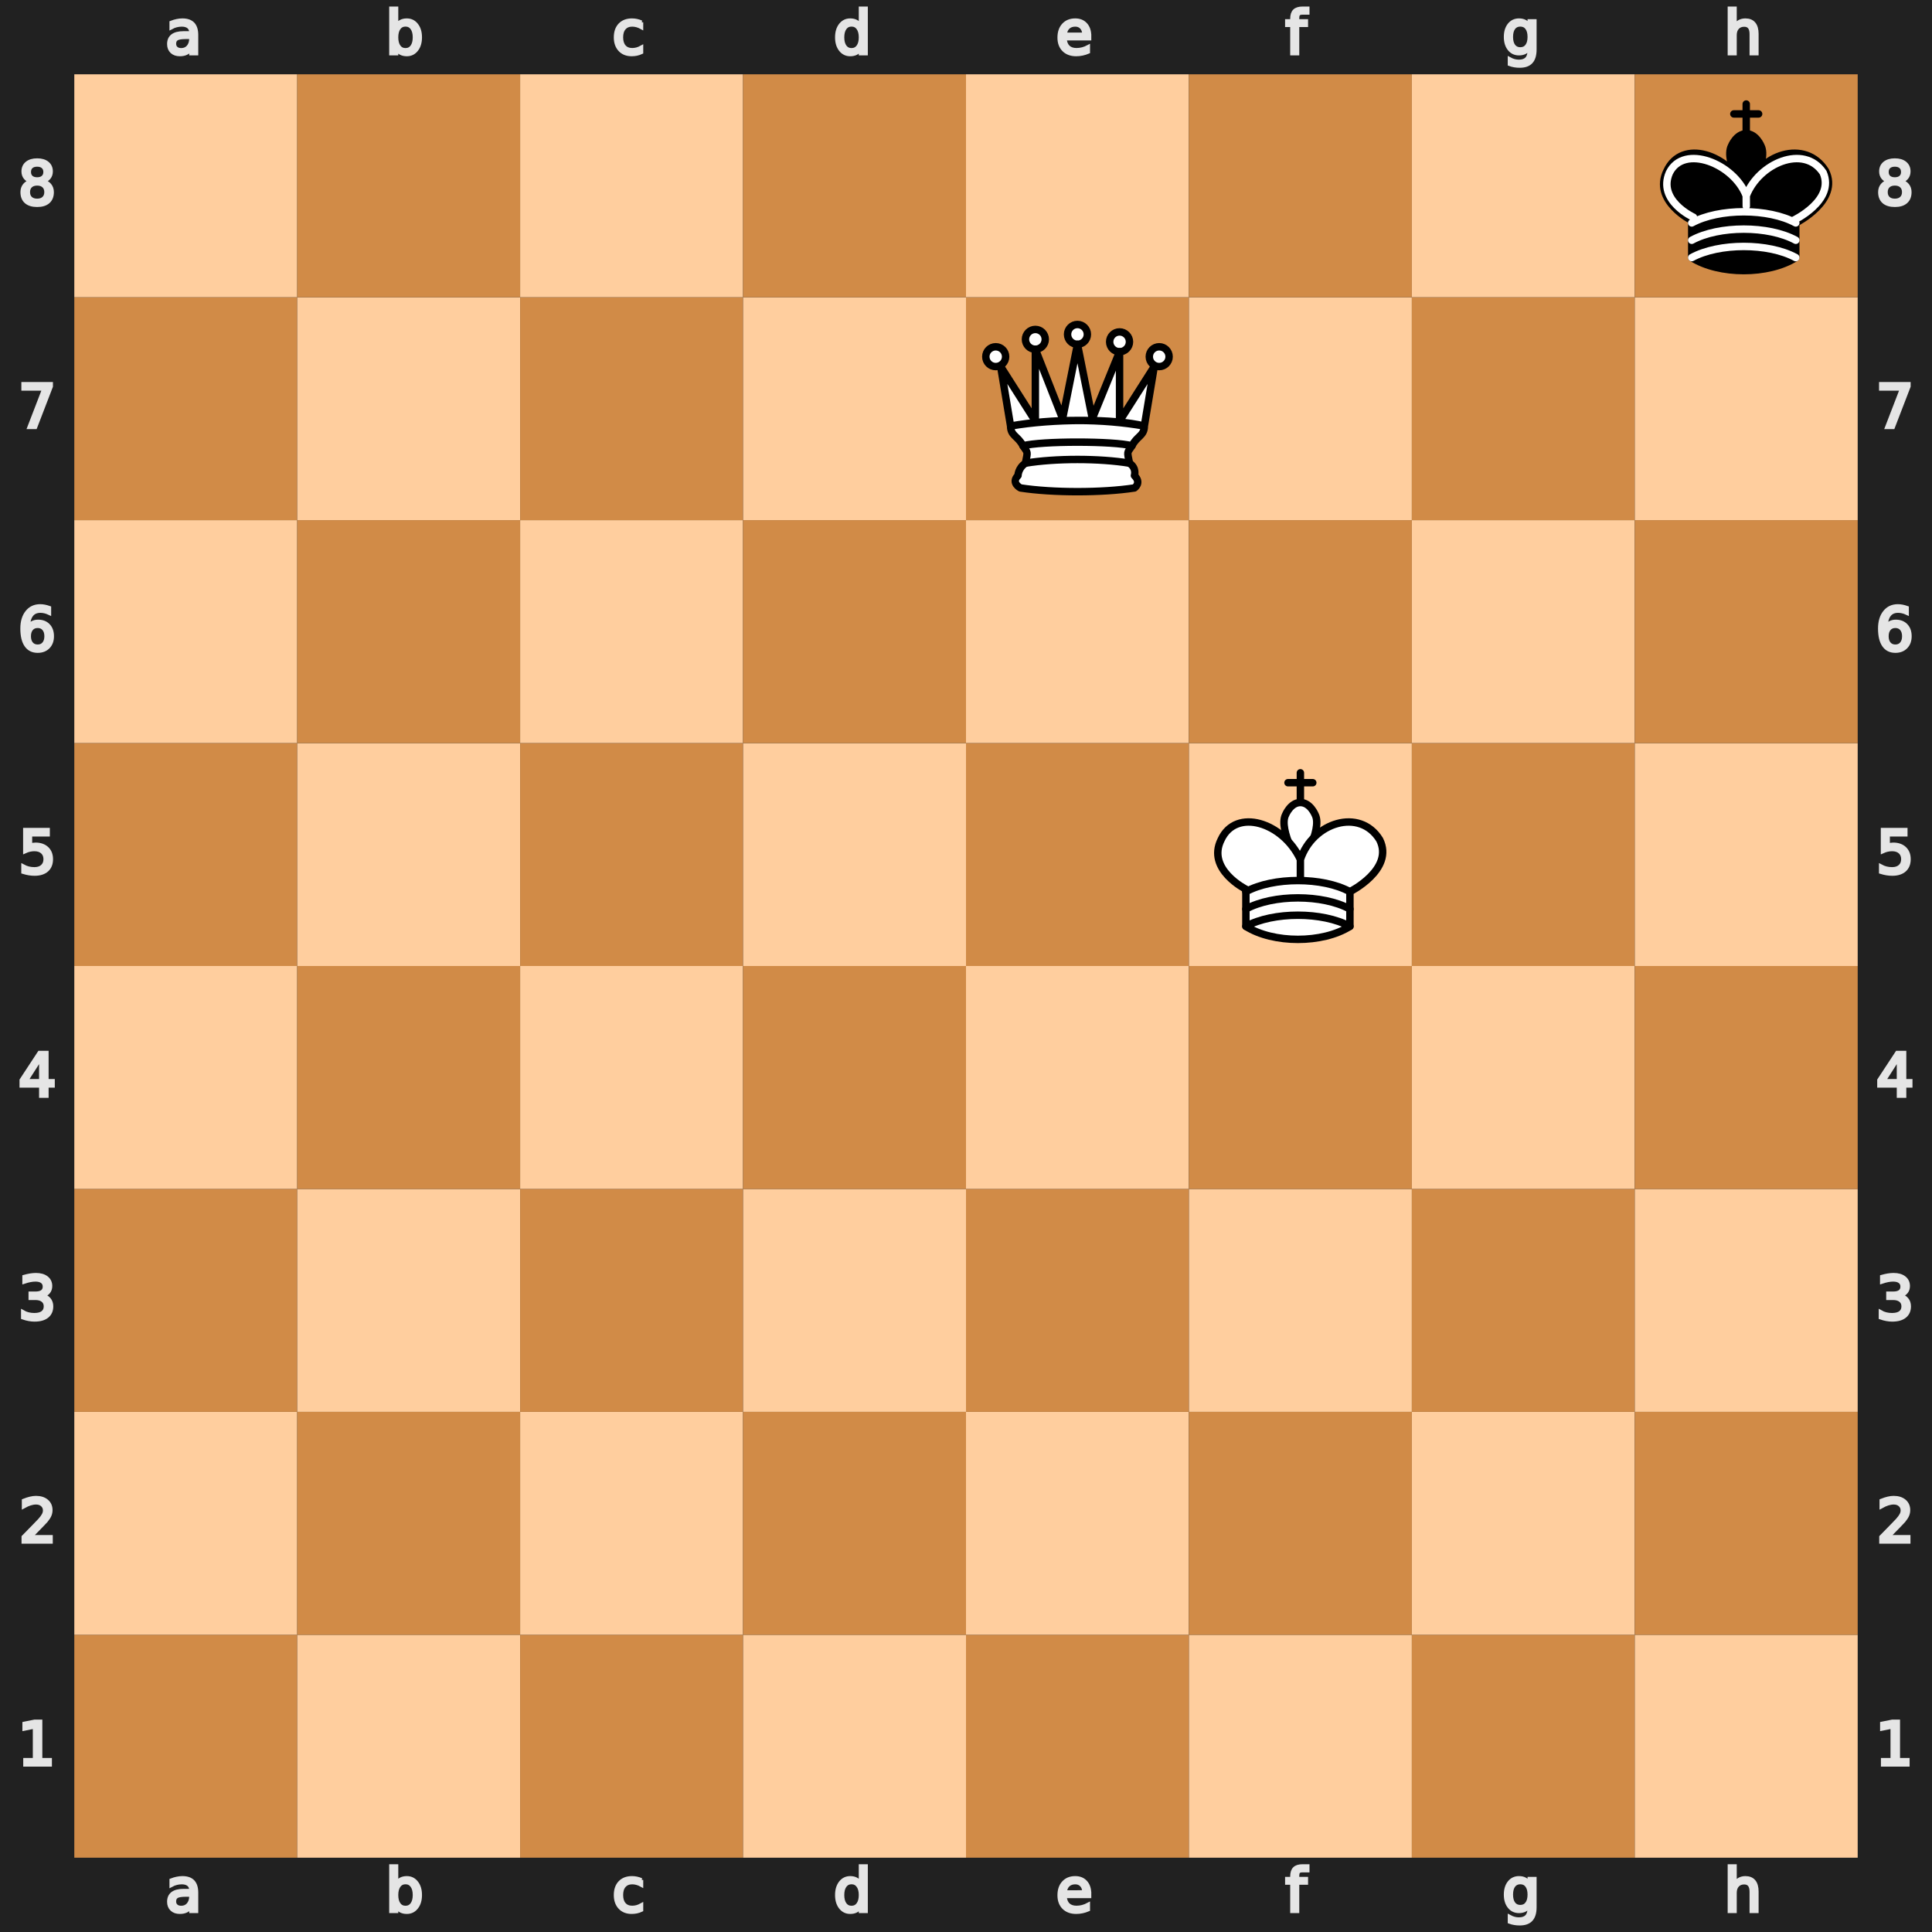
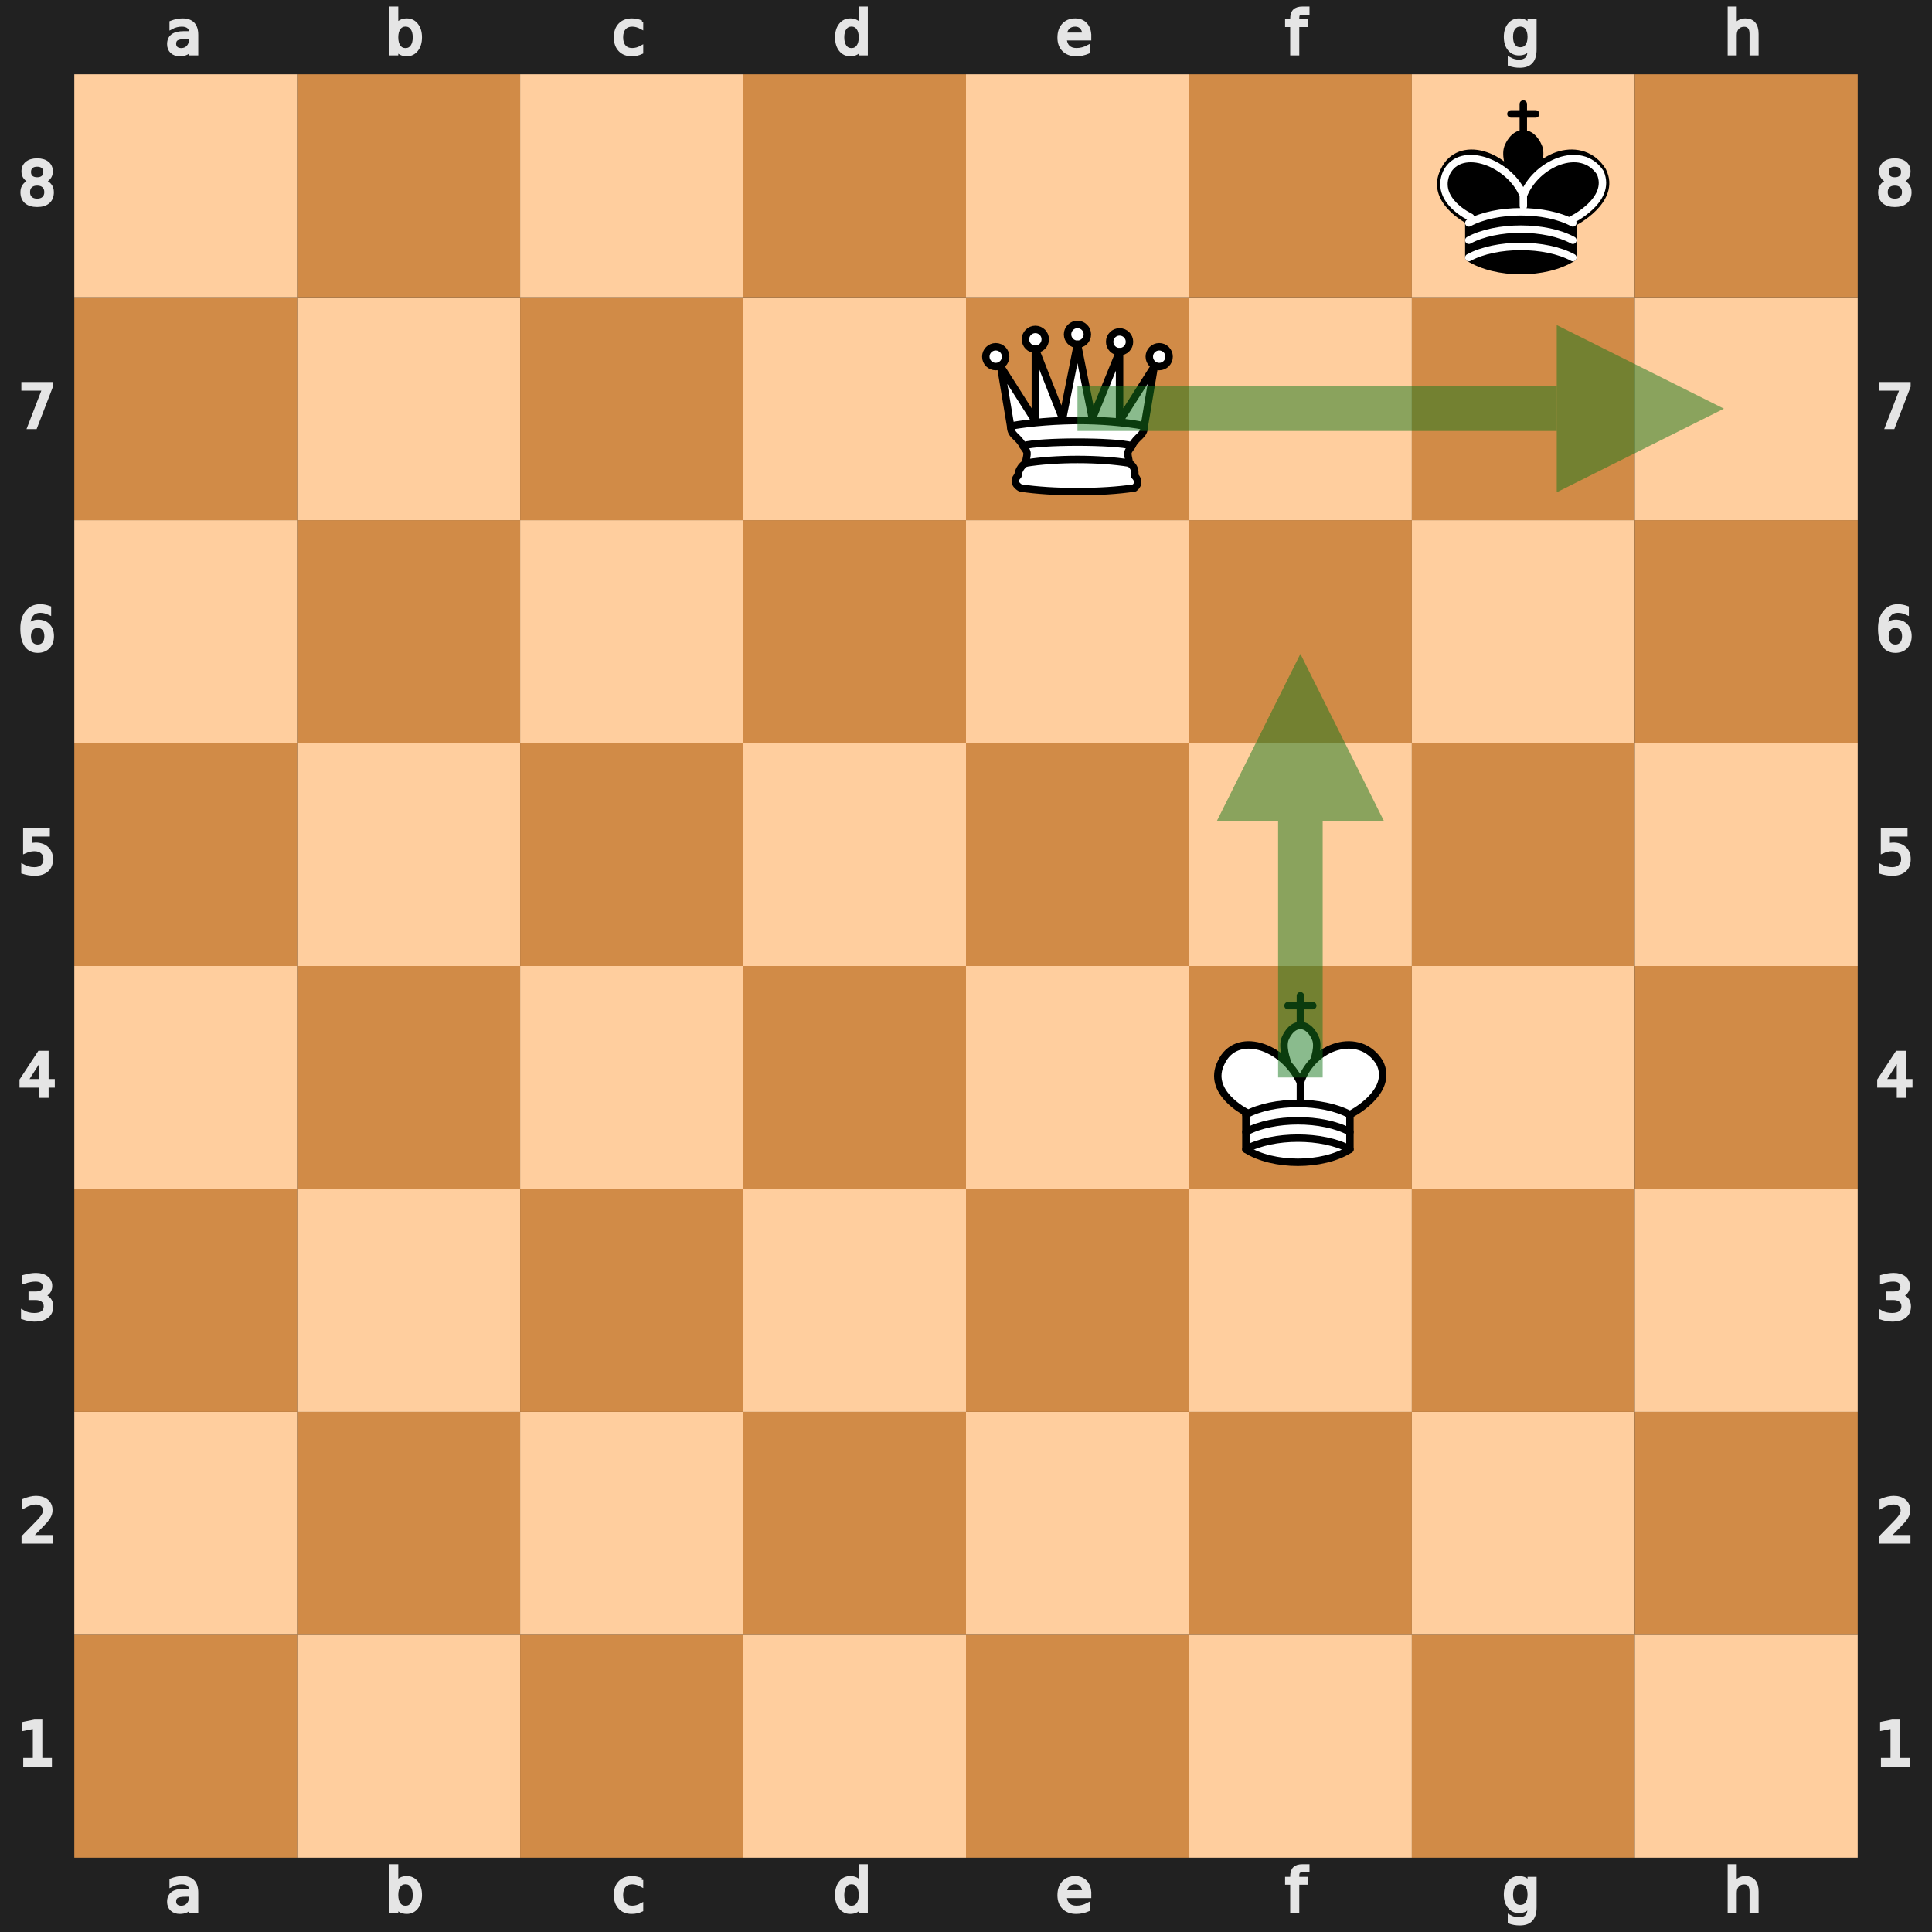
<svg xmlns="http://www.w3.org/2000/svg" xmlns:xlink="http://www.w3.org/1999/xlink" version="1.2" baseProfile="tiny" viewBox="0 0 390 390">
  <defs>
    <g id="white-queen" class="white queen" fill="#fff" fill-rule="evenodd" stroke="#000" stroke-width="1.5" stroke-linecap="round" stroke-linejoin="round">
      <path d="M8 12a2 2 0 1 1-4 0 2 2 0 1 1 4 0zM24.5 7.5a2 2 0 1 1-4 0 2 2 0 1 1 4 0zM41 12a2 2 0 1 1-4 0 2 2 0 1 1 4 0zM16 8.5a2 2 0 1 1-4 0 2 2 0 1 1 4 0zM33 9a2 2 0 1 1-4 0 2 2 0 1 1 4 0z" />
      <path d="M9 26c8.5-1.5 21-1.5 27 0l2-12-7 11V11l-5.5 13.5-3-15-3 15-5.5-14V25L7 14l2 12zM9 26c0 2 1.5 2 2.5 4 1 1.5 1 1 .5 3.5-1.5 1-1.5 2.5-1.5 2.5-1.5 1.5.5 2.5.5 2.5 6.5 1 16.5 1 23 0 0 0 1.5-1 0-2.5 0 0 .5-1.5-1-2.5-.5-2.5-.5-2 .5-3.5 1-2 2.5-2 2.5-4-8.5-1.5-18.5-1.5-27 0z" stroke-linecap="butt" />
      <path d="M11.5 30c3.5-1 18.5-1 22 0M12 33.5c6-1 15-1 21 0" fill="none" />
    </g>
    <g id="white-king" class="white king" fill="none" fill-rule="evenodd" stroke="#000" stroke-width="1.5" stroke-linecap="round" stroke-linejoin="round">
      <path d="M22.5 11.63V6M20 8h5" stroke-linejoin="miter" />
      <path d="M22.5 25s4.5-7.5 3-10.5c0 0-1-2.5-3-2.5s-3 2.5-3 2.5c-1.5 3 3 10.5 3 10.5" fill="#fff" stroke-linecap="butt" stroke-linejoin="miter" />
      <path d="M11.5 37c5.5 3.5 15.5 3.5 21 0v-7s9-4.5 6-10.5c-4-6.5-13.5-3.5-16 4V27v-3.5c-3.5-7.5-13-10.5-16-4-3 6 5 10 5 10V37z" fill="#fff" />
      <path d="M11.5 30c5.5-3 15.5-3 21 0m-21 3.5c5.5-3 15.5-3 21 0m-21 3.5c5.5-3 15.5-3 21 0" />
    </g>
    <g id="black-king" class="black king" fill="none" fill-rule="evenodd" stroke="#000" stroke-width="1.5" stroke-linecap="round" stroke-linejoin="round">
      <path d="M22.5 11.63V6" stroke-linejoin="miter" />
      <path d="M22.5 25s4.5-7.5 3-10.5c0 0-1-2.5-3-2.5s-3 2.5-3 2.5c-1.5 3 3 10.5 3 10.5" fill="#000" stroke-linecap="butt" stroke-linejoin="miter" />
      <path d="M11.5 37c5.5 3.5 15.5 3.5 21 0v-7s9-4.5 6-10.5c-4-6.5-13.5-3.5-16 4V27v-3.5c-3.5-7.5-13-10.5-16-4-3 6 5 10 5 10V37z" fill="#000" />
      <path d="M20 8h5" stroke-linejoin="miter" />
      <path d="M32 29.5s8.5-4 6.03-9.65C34.15 14 25 18 22.5 24.5l.01 2.1-.01-2.1C20 18 9.906 14 6.997 19.85c-2.497 5.65 4.853 9 4.853 9M11.5 30c5.5-3 15.5-3 21 0m-21 3.5c5.5-3 15.5-3 21 0m-21 3.5c5.5-3 15.5-3 21 0" stroke="#fff" />
    </g>
  </defs>
  <rect x="0" y="0" width="390" height="390" fill="#212121" />
  <g transform="translate(20, 0) scale(0.75, 0.75)" fill="#e5e5e5" stroke="#e5e5e5">
    <path d="M23.328 10.016q-1.742 0-2.414.398-.672.398-.672 1.36 0 .765.5 1.218.508.445 1.375.445 1.196 0 1.914-.843.727-.852.727-2.258v-.32zm2.867-.594v4.992h-1.437v-1.328q-.492.797-1.227 1.18-.734.375-1.797.375-1.343 0-2.14-.75-.79-.758-.79-2.024 0-1.476.985-2.226.992-.75 2.953-.75h2.016V8.75q0-.992-.656-1.531-.649-.547-1.829-.547-.75 0-1.46.18-.711.18-1.368.539V6.062q.79-.304 1.532-.453.742-.156 1.445-.156 1.898 0 2.836.984.937.985.937 2.985z" />
  </g>
  <g transform="translate(20, 375) scale(0.75, 0.75)" fill="#e5e5e5" stroke="#e5e5e5">
    <path d="M23.328 10.016q-1.742 0-2.414.398-.672.398-.672 1.36 0 .765.5 1.218.508.445 1.375.445 1.196 0 1.914-.843.727-.852.727-2.258v-.32zm2.867-.594v4.992h-1.437v-1.328q-.492.797-1.227 1.18-.734.375-1.797.375-1.343 0-2.14-.75-.79-.758-.79-2.024 0-1.476.985-2.226.992-.75 2.953-.75h2.016V8.75q0-.992-.656-1.531-.649-.547-1.829-.547-.75 0-1.46.18-.711.18-1.368.539V6.062q.79-.304 1.532-.453.742-.156 1.445-.156 1.898 0 2.836.984.937.985.937 2.985z" />
  </g>
  <g transform="translate(65, 0) scale(0.75, 0.75)" fill="#e5e5e5" stroke="#e5e5e5">
    <path d="M24.922 10.047q0-1.586-.656-2.485-.649-.906-1.79-.906-1.14 0-1.796.906-.649.899-.649 2.485 0 1.586.649 2.492.656.898 1.797.898 1.14 0 1.789-.898.656-.906.656-2.492zm-4.89-3.055q.452-.781 1.14-1.156.695-.383 1.656-.383 1.594 0 2.586 1.266 1 1.265 1 3.328 0 2.062-1 3.328-.992 1.266-2.586 1.266-.96 0-1.656-.375-.688-.383-1.14-1.164v1.312h-1.446V2.258h1.445z" />
  </g>
  <g transform="translate(65, 375) scale(0.75, 0.75)" fill="#e5e5e5" stroke="#e5e5e5">
    <path d="M24.922 10.047q0-1.586-.656-2.485-.649-.906-1.79-.906-1.14 0-1.796.906-.649.899-.649 2.485 0 1.586.649 2.492.656.898 1.797.898 1.14 0 1.789-.898.656-.906.656-2.492zm-4.89-3.055q.452-.781 1.14-1.156.695-.383 1.656-.383 1.594 0 2.586 1.266 1 1.265 1 3.328 0 2.062-1 3.328-.992 1.266-2.586 1.266-.96 0-1.656-.375-.688-.383-1.14-1.164v1.312h-1.446V2.258h1.445z" />
  </g>
  <g transform="translate(110, 0) scale(0.75, 0.75)" fill="#e5e5e5" stroke="#e5e5e5">
    <path d="M25.96 6v1.344q-.608-.336-1.226-.5-.609-.172-1.234-.172-1.398 0-2.172.89-.773.883-.773 2.485 0 1.601.773 2.492.774.883 2.172.883.625 0 1.234-.164.618-.172 1.227-.508v1.328q-.602.281-1.25.422-.64.14-1.367.14-1.977 0-3.14-1.242-1.165-1.242-1.165-3.351 0-2.14 1.172-3.367 1.18-1.227 3.227-1.227.664 0 1.296.14.633.134 1.227.407z" />
  </g>
  <g transform="translate(110, 375) scale(0.75, 0.75)" fill="#e5e5e5" stroke="#e5e5e5">
    <path d="M25.96 6v1.344q-.608-.336-1.226-.5-.609-.172-1.234-.172-1.398 0-2.172.89-.773.883-.773 2.485 0 1.601.773 2.492.774.883 2.172.883.625 0 1.234-.164.618-.172 1.227-.508v1.328q-.602.281-1.25.422-.64.14-1.367.14-1.977 0-3.14-1.242-1.165-1.242-1.165-3.351 0-2.14 1.172-3.367 1.18-1.227 3.227-1.227.664 0 1.296.14.633.134 1.227.407z" />
  </g>
  <g transform="translate(155, 0) scale(0.75, 0.75)" fill="#e5e5e5" stroke="#e5e5e5">
    <path d="M24.973 6.992V2.258h1.437v12.156h-1.437v-1.312q-.453.78-1.149 1.164-.687.375-1.656.375-1.586 0-2.586-1.266-.992-1.266-.992-3.328 0-2.063.992-3.328 1-1.266 2.586-1.266.969 0 1.656.383.696.375 1.149 1.156zm-4.899 3.055q0 1.586.649 2.492.656.898 1.797.898 1.14 0 1.796-.898.657-.906.657-2.492 0-1.586-.657-2.485-.656-.906-1.796-.906-1.141 0-1.797.906-.649.899-.649 2.485z" />
  </g>
  <g transform="translate(155, 375) scale(0.75, 0.75)" fill="#e5e5e5" stroke="#e5e5e5">
    <path d="M24.973 6.992V2.258h1.437v12.156h-1.437v-1.312q-.453.78-1.149 1.164-.687.375-1.656.375-1.586 0-2.586-1.266-.992-1.266-.992-3.328 0-2.063.992-3.328 1-1.266 2.586-1.266.969 0 1.656.383.696.375 1.149 1.156zm-4.899 3.055q0 1.586.649 2.492.656.898 1.797.898 1.14 0 1.796-.898.657-.906.657-2.492 0-1.586-.657-2.485-.656-.906-1.796-.906-1.141 0-1.797.906-.649.899-.649 2.485z" />
  </g>
  <g transform="translate(200, 0) scale(0.75, 0.75)" fill="#e5e5e5" stroke="#e5e5e5">
    <path d="M26.555 9.68v.703h-6.61q.094 1.484.89 2.265.806.774 2.235.774.828 0 1.602-.203.781-.203 1.547-.61v1.36q-.774.328-1.586.5-.813.172-1.649.172-2.093 0-3.32-1.22-1.219-1.218-1.219-3.296 0-2.148 1.157-3.406 1.164-1.266 3.132-1.266 1.766 0 2.79 1.14 1.03 1.134 1.03 3.087zm-1.438-.422q-.015-1.18-.664-1.883-.64-.703-1.703-.703-1.203 0-1.93.68-.718.68-.828 1.914z" />
  </g>
  <g transform="translate(200, 375) scale(0.75, 0.75)" fill="#e5e5e5" stroke="#e5e5e5">
    <path d="M26.555 9.68v.703h-6.61q.094 1.484.89 2.265.806.774 2.235.774.828 0 1.602-.203.781-.203 1.547-.61v1.36q-.774.328-1.586.5-.813.172-1.649.172-2.093 0-3.32-1.22-1.219-1.218-1.219-3.296 0-2.148 1.157-3.406 1.164-1.266 3.132-1.266 1.766 0 2.79 1.14 1.03 1.134 1.03 3.087zm-1.438-.422q-.015-1.18-.664-1.883-.64-.703-1.703-.703-1.203 0-1.93.68-.718.68-.828 1.914z" />
  </g>
  <g transform="translate(245, 0) scale(0.75, 0.75)" fill="#e5e5e5" stroke="#e5e5e5">
    <path d="M25.285 2.258v1.195H23.91q-.773 0-1.078.313-.297.312-.297 1.125v.773h2.367v1.117h-2.367v7.633H21.09V6.781h-1.375V5.664h1.375v-.61q0-1.46.68-2.124.68-.672 2.156-.672z" />
  </g>
  <g transform="translate(245, 375) scale(0.75, 0.75)" fill="#e5e5e5" stroke="#e5e5e5">
    <path d="M25.285 2.258v1.195H23.91q-.773 0-1.078.313-.297.312-.297 1.125v.773h2.367v1.117h-2.367v7.633H21.09V6.781h-1.375V5.664h1.375v-.61q0-1.46.68-2.124.68-.672 2.156-.672z" />
  </g>
  <g transform="translate(290, 0) scale(0.75, 0.75)" fill="#e5e5e5" stroke="#e5e5e5">
    <path d="M24.973 9.937q0-1.562-.649-2.421-.64-.86-1.804-.86-1.157 0-1.805.86-.64.859-.64 2.421 0 1.555.64 2.415.648.859 1.805.859 1.164 0 1.804-.86.649-.859.649-2.414zm1.437 3.391q0 2.234-.992 3.32-.992 1.094-3.04 1.094-.757 0-1.429-.117-.672-.11-1.304-.344v-1.398q.632.344 1.25.508.617.164 1.257.164 1.414 0 2.118-.743.703-.734.703-2.226v-.711q-.446.773-1.141 1.156-.695.383-1.664.383-1.61 0-2.594-1.227-.984-1.226-.984-3.25 0-2.03.984-3.257.985-1.227 2.594-1.227.969 0 1.664.383t1.14 1.156V5.664h1.438z" />
  </g>
  <g transform="translate(290, 375) scale(0.75, 0.75)" fill="#e5e5e5" stroke="#e5e5e5">
    <path d="M24.973 9.937q0-1.562-.649-2.421-.64-.86-1.804-.86-1.157 0-1.805.86-.64.859-.64 2.421 0 1.555.64 2.415.648.859 1.805.859 1.164 0 1.804-.86.649-.859.649-2.414zm1.437 3.391q0 2.234-.992 3.32-.992 1.094-3.04 1.094-.757 0-1.429-.117-.672-.11-1.304-.344v-1.398q.632.344 1.25.508.617.164 1.257.164 1.414 0 2.118-.743.703-.734.703-2.226v-.711q-.446.773-1.141 1.156-.695.383-1.664.383-1.61 0-2.594-1.227-.984-1.226-.984-3.25 0-2.03.984-3.257.985-1.227 2.594-1.227.969 0 1.664.383t1.14 1.156V5.664h1.438z" />
  </g>
  <g transform="translate(335, 0) scale(0.75, 0.75)" fill="#e5e5e5" stroke="#e5e5e5">
    <path d="M26.164 9.133v5.281h-1.437V9.18q0-1.243-.485-1.86-.484-.617-1.453-.617-1.164 0-1.836.742-.672.742-.672 2.024v4.945h-1.445V2.258h1.445v4.765q.516-.789 1.211-1.18.703-.39 1.617-.39 1.508 0 2.282.938.773.93.773 2.742z" />
  </g>
  <g transform="translate(335, 375) scale(0.75, 0.75)" fill="#e5e5e5" stroke="#e5e5e5">
    <path d="M26.164 9.133v5.281h-1.437V9.18q0-1.243-.485-1.86-.484-.617-1.453-.617-1.164 0-1.836.742-.672.742-.672 2.024v4.945h-1.445V2.258h1.445v4.765q.516-.789 1.211-1.18.703-.39 1.617-.39 1.508 0 2.282.938.773.93.773 2.742z" />
  </g>
  <g transform="translate(0, 335) scale(0.75, 0.75)" fill="#e5e5e5" stroke="#e5e5e5">
    <path d="M6.754 26.996h2.578v-8.898l-2.805.562v-1.437l2.79-.563h1.578v10.336h2.578v1.328h-6.72z" />
  </g>
  <g transform="translate(375, 335) scale(0.75, 0.75)" fill="#e5e5e5" stroke="#e5e5e5">
    <path d="M6.754 26.996h2.578v-8.898l-2.805.562v-1.437l2.79-.563h1.578v10.336h2.578v1.328h-6.72z" />
  </g>
  <g transform="translate(0, 290) scale(0.75, 0.75)" fill="#e5e5e5" stroke="#e5e5e5">
    <path d="M8.195 26.996h5.508v1.328H6.297v-1.328q.898-.93 2.445-2.492 1.555-1.57 1.953-2.024.758-.851 1.055-1.437.305-.594.305-1.164 0-.93-.657-1.516-.648-.586-1.695-.586-.742 0-1.57.258-.82.258-1.758.781v-1.593q.953-.383 1.781-.578.828-.196 1.516-.196 1.812 0 2.89.906 1.079.907 1.079 2.422 0 .72-.274 1.368-.265.64-.976 1.515-.196.227-1.243 1.313-1.046 1.078-2.953 3.023z" />
  </g>
  <g transform="translate(375, 290) scale(0.75, 0.75)" fill="#e5e5e5" stroke="#e5e5e5">
    <path d="M8.195 26.996h5.508v1.328H6.297v-1.328q.898-.93 2.445-2.492 1.555-1.57 1.953-2.024.758-.851 1.055-1.437.305-.594.305-1.164 0-.93-.657-1.516-.648-.586-1.695-.586-.742 0-1.57.258-.82.258-1.758.781v-1.593q.953-.383 1.781-.578.828-.196 1.516-.196 1.812 0 2.89.906 1.079.907 1.079 2.422 0 .72-.274 1.368-.265.64-.976 1.515-.196.227-1.243 1.313-1.046 1.078-2.953 3.023z" />
  </g>
  <g transform="translate(0, 245) scale(0.75, 0.75)" fill="#e5e5e5" stroke="#e5e5e5">
    <path d="M11.434 22.035q1.132.242 1.765 1.008.64.766.64 1.89 0 1.727-1.187 2.672-1.187.946-3.375.946-.734 0-1.515-.149-.774-.14-1.602-.43V26.45q.656.383 1.438.578.78.196 1.632.196 1.485 0 2.258-.586.782-.586.782-1.703 0-1.032-.727-1.61-.719-.586-2.008-.586h-1.36v-1.297h1.423q1.164 0 1.78-.46.618-.47.618-1.344 0-.899-.64-1.375-.633-.485-1.82-.485-.65 0-1.391.141-.743.14-1.633.437V16.95q.898-.25 1.68-.375.788-.125 1.484-.125 1.797 0 2.844.82 1.046.813 1.046 2.204 0 .968-.554 1.64-.555.664-1.578.922z" />
  </g>
  <g transform="translate(375, 245) scale(0.75, 0.75)" fill="#e5e5e5" stroke="#e5e5e5">
    <path d="M11.434 22.035q1.132.242 1.765 1.008.64.766.64 1.89 0 1.727-1.187 2.672-1.187.946-3.375.946-.734 0-1.515-.149-.774-.14-1.602-.43V26.45q.656.383 1.438.578.78.196 1.632.196 1.485 0 2.258-.586.782-.586.782-1.703 0-1.032-.727-1.61-.719-.586-2.008-.586h-1.36v-1.297h1.423q1.164 0 1.78-.46.618-.47.618-1.344 0-.899-.64-1.375-.633-.485-1.82-.485-.65 0-1.391.141-.743.14-1.633.437V16.95q.898-.25 1.68-.375.788-.125 1.484-.125 1.797 0 2.844.82 1.046.813 1.046 2.204 0 .968-.554 1.64-.555.664-1.578.922z" />
  </g>
  <g transform="translate(0, 200) scale(0.75, 0.75)" fill="#e5e5e5" stroke="#e5e5e5">
    <path d="M11.016 18.035L7.03 24.262h3.985zm-.414-1.375h1.984v7.602h1.664v1.312h-1.664v2.75h-1.57v-2.75H5.75v-1.523z" />
  </g>
  <g transform="translate(375, 200) scale(0.75, 0.75)" fill="#e5e5e5" stroke="#e5e5e5">
    <path d="M11.016 18.035L7.03 24.262h3.985zm-.414-1.375h1.984v7.602h1.664v1.312h-1.664v2.75h-1.57v-2.75H5.75v-1.523z" />
  </g>
  <g transform="translate(0, 155) scale(0.75, 0.75)" fill="#e5e5e5" stroke="#e5e5e5">
    <path d="M6.719 16.66h6.195v1.328h-4.75v2.86q.344-.118.688-.172.343-.063.687-.063 1.953 0 3.094 1.07 1.14 1.07 1.14 2.899 0 1.883-1.171 2.93-1.172 1.039-3.305 1.039-.735 0-1.5-.125-.758-.125-1.57-.375v-1.586q.703.383 1.453.57.75.188 1.586.188 1.351 0 2.14-.711.79-.711.79-1.93 0-1.219-.79-1.93-.789-.71-2.14-.71-.633 0-1.266.14-.625.14-1.281.438z" />
  </g>
  <g transform="translate(375, 155) scale(0.75, 0.75)" fill="#e5e5e5" stroke="#e5e5e5">
    <path d="M6.719 16.66h6.195v1.328h-4.75v2.86q.344-.118.688-.172.343-.063.687-.063 1.953 0 3.094 1.07 1.14 1.07 1.14 2.899 0 1.883-1.171 2.93-1.172 1.039-3.305 1.039-.735 0-1.5-.125-.758-.125-1.57-.375v-1.586q.703.383 1.453.57.75.188 1.586.188 1.351 0 2.14-.711.79-.711.79-1.93 0-1.219-.79-1.93-.789-.71-2.14-.71-.633 0-1.266.14-.625.14-1.281.438z" />
  </g>
  <g transform="translate(0, 110) scale(0.75, 0.75)" fill="#e5e5e5" stroke="#e5e5e5">
    <path d="M10.137 21.863q-1.063 0-1.688.727-.617.726-.617 1.992 0 1.258.617 1.992.625.727 1.688.727 1.062 0 1.68-.727.624-.734.624-1.992 0-1.266-.625-1.992-.617-.727-1.68-.727zm3.133-4.945v1.437q-.594-.28-1.204-.43-.601-.148-1.195-.148-1.562 0-2.39 1.055-.82 1.055-.938 3.188.46-.68 1.156-1.04.696-.367 1.531-.367 1.758 0 2.774 1.07 1.023 1.063 1.023 2.899 0 1.797-1.062 2.883-1.063 1.086-2.828 1.086-2.024 0-3.094-1.547-1.07-1.555-1.07-4.5 0-2.766 1.312-4.406 1.313-1.649 3.524-1.649.593 0 1.195.117.61.118 1.266.352z" />
  </g>
  <g transform="translate(375, 110) scale(0.75, 0.75)" fill="#e5e5e5" stroke="#e5e5e5">
    <path d="M10.137 21.863q-1.063 0-1.688.727-.617.726-.617 1.992 0 1.258.617 1.992.625.727 1.688.727 1.062 0 1.68-.727.624-.734.624-1.992 0-1.266-.625-1.992-.617-.727-1.68-.727zm3.133-4.945v1.437q-.594-.28-1.204-.43-.601-.148-1.195-.148-1.562 0-2.39 1.055-.82 1.055-.938 3.188.46-.68 1.156-1.04.696-.367 1.531-.367 1.758 0 2.774 1.07 1.023 1.063 1.023 2.899 0 1.797-1.062 2.883-1.063 1.086-2.828 1.086-2.024 0-3.094-1.547-1.07-1.555-1.07-4.5 0-2.766 1.312-4.406 1.313-1.649 3.524-1.649.593 0 1.195.117.61.118 1.266.352z" />
  </g>
  <g transform="translate(0, 65) scale(0.75, 0.75)" fill="#e5e5e5" stroke="#e5e5e5">
    <path d="M6.25 16.66h7.5v.672L9.516 28.324H7.867l3.985-10.336H6.25z" />
  </g>
  <g transform="translate(375, 65) scale(0.75, 0.75)" fill="#e5e5e5" stroke="#e5e5e5">
    <path d="M6.25 16.66h7.5v.672L9.516 28.324H7.867l3.985-10.336H6.25z" />
  </g>
  <g transform="translate(0, 20) scale(0.75, 0.75)" fill="#e5e5e5" stroke="#e5e5e5">
    <path d="M10 22.785q-1.125 0-1.773.602-.641.601-.641 1.656t.64 1.656q.649.602 1.774.602t1.773-.602q.649-.61.649-1.656 0-1.055-.649-1.656-.64-.602-1.773-.602zm-1.578-.672q-1.016-.25-1.586-.945-.563-.695-.563-1.695 0-1.399.993-2.211 1-.813 2.734-.813 1.742 0 2.734.813.993.812.993 2.21 0 1-.57 1.696-.563.695-1.571.945 1.14.266 1.773 1.04.641.773.641 1.89 0 1.695-1.04 2.602-1.03.906-2.96.906t-2.969-.906Q6 26.738 6 25.043q0-1.117.64-1.89.641-.774 1.782-1.04zm-.578-2.492q0 .906.562 1.414.57.508 1.594.508 1.016 0 1.586-.508.578-.508.578-1.414 0-.906-.578-1.414-.57-.508-1.586-.508-1.023 0-1.594.508-.562.508-.562 1.414z" />
  </g>
  <g transform="translate(375, 20) scale(0.75, 0.75)" fill="#e5e5e5" stroke="#e5e5e5">
    <path d="M10 22.785q-1.125 0-1.773.602-.641.601-.641 1.656t.64 1.656q.649.602 1.774.602t1.773-.602q.649-.61.649-1.656 0-1.055-.649-1.656-.64-.602-1.773-.602zm-1.578-.672q-1.016-.25-1.586-.945-.563-.695-.563-1.695 0-1.399.993-2.211 1-.813 2.734-.813 1.742 0 2.734.813.993.812.993 2.21 0 1-.57 1.696-.563.695-1.571.945 1.14.266 1.773 1.04.641.773.641 1.89 0 1.695-1.04 2.602-1.03.906-2.96.906t-2.969-.906Q6 26.738 6 25.043q0-1.117.64-1.89.641-.774 1.782-1.04zm-.578-2.492q0 .906.562 1.414.57.508 1.594.508 1.016 0 1.586-.508.578-.508.578-1.414 0-.906-.578-1.414-.57-.508-1.586-.508-1.023 0-1.594.508-.562.508-.562 1.414z" />
  </g>
  <rect x="15" y="330" width="45" height="45" class="square dark a1" stroke="none" fill="#d18b47" />
  <rect x="60" y="330" width="45" height="45" class="square light b1" stroke="none" fill="#ffce9e" />
  <rect x="105" y="330" width="45" height="45" class="square dark c1" stroke="none" fill="#d18b47" />
  <rect x="150" y="330" width="45" height="45" class="square light d1" stroke="none" fill="#ffce9e" />
  <rect x="195" y="330" width="45" height="45" class="square dark e1" stroke="none" fill="#d18b47" />
  <rect x="240" y="330" width="45" height="45" class="square light f1" stroke="none" fill="#ffce9e" />
  <rect x="285" y="330" width="45" height="45" class="square dark g1" stroke="none" fill="#d18b47" />
  <rect x="330" y="330" width="45" height="45" class="square light h1" stroke="none" fill="#ffce9e" />
  <rect x="15" y="285" width="45" height="45" class="square light a2" stroke="none" fill="#ffce9e" />
  <rect x="60" y="285" width="45" height="45" class="square dark b2" stroke="none" fill="#d18b47" />
  <rect x="105" y="285" width="45" height="45" class="square light c2" stroke="none" fill="#ffce9e" />
  <rect x="150" y="285" width="45" height="45" class="square dark d2" stroke="none" fill="#d18b47" />
  <rect x="195" y="285" width="45" height="45" class="square light e2" stroke="none" fill="#ffce9e" />
  <rect x="240" y="285" width="45" height="45" class="square dark f2" stroke="none" fill="#d18b47" />
  <rect x="285" y="285" width="45" height="45" class="square light g2" stroke="none" fill="#ffce9e" />
  <rect x="330" y="285" width="45" height="45" class="square dark h2" stroke="none" fill="#d18b47" />
  <rect x="15" y="240" width="45" height="45" class="square dark a3" stroke="none" fill="#d18b47" />
  <rect x="60" y="240" width="45" height="45" class="square light b3" stroke="none" fill="#ffce9e" />
  <rect x="105" y="240" width="45" height="45" class="square dark c3" stroke="none" fill="#d18b47" />
  <rect x="150" y="240" width="45" height="45" class="square light d3" stroke="none" fill="#ffce9e" />
  <rect x="195" y="240" width="45" height="45" class="square dark e3" stroke="none" fill="#d18b47" />
  <rect x="240" y="240" width="45" height="45" class="square light f3" stroke="none" fill="#ffce9e" />
  <rect x="285" y="240" width="45" height="45" class="square dark g3" stroke="none" fill="#d18b47" />
  <rect x="330" y="240" width="45" height="45" class="square light h3" stroke="none" fill="#ffce9e" />
  <rect x="15" y="195" width="45" height="45" class="square light a4" stroke="none" fill="#ffce9e" />
  <rect x="60" y="195" width="45" height="45" class="square dark b4" stroke="none" fill="#d18b47" />
  <rect x="105" y="195" width="45" height="45" class="square light c4" stroke="none" fill="#ffce9e" />
  <rect x="150" y="195" width="45" height="45" class="square dark d4" stroke="none" fill="#d18b47" />
  <rect x="195" y="195" width="45" height="45" class="square light e4" stroke="none" fill="#ffce9e" />
  <rect x="240" y="195" width="45" height="45" class="square dark f4" stroke="none" fill="#d18b47" />
  <rect x="285" y="195" width="45" height="45" class="square light g4" stroke="none" fill="#ffce9e" />
  <rect x="330" y="195" width="45" height="45" class="square dark h4" stroke="none" fill="#d18b47" />
  <rect x="15" y="150" width="45" height="45" class="square dark a5" stroke="none" fill="#d18b47" />
  <rect x="60" y="150" width="45" height="45" class="square light b5" stroke="none" fill="#ffce9e" />
  <rect x="105" y="150" width="45" height="45" class="square dark c5" stroke="none" fill="#d18b47" />
  <rect x="150" y="150" width="45" height="45" class="square light d5" stroke="none" fill="#ffce9e" />
  <rect x="195" y="150" width="45" height="45" class="square dark e5" stroke="none" fill="#d18b47" />
  <rect x="240" y="150" width="45" height="45" class="square light f5" stroke="none" fill="#ffce9e" />
  <rect x="285" y="150" width="45" height="45" class="square dark g5" stroke="none" fill="#d18b47" />
  <rect x="330" y="150" width="45" height="45" class="square light h5" stroke="none" fill="#ffce9e" />
  <rect x="15" y="105" width="45" height="45" class="square light a6" stroke="none" fill="#ffce9e" />
  <rect x="60" y="105" width="45" height="45" class="square dark b6" stroke="none" fill="#d18b47" />
  <rect x="105" y="105" width="45" height="45" class="square light c6" stroke="none" fill="#ffce9e" />
  <rect x="150" y="105" width="45" height="45" class="square dark d6" stroke="none" fill="#d18b47" />
  <rect x="195" y="105" width="45" height="45" class="square light e6" stroke="none" fill="#ffce9e" />
  <rect x="240" y="105" width="45" height="45" class="square dark f6" stroke="none" fill="#d18b47" />
  <rect x="285" y="105" width="45" height="45" class="square light g6" stroke="none" fill="#ffce9e" />
  <rect x="330" y="105" width="45" height="45" class="square dark h6" stroke="none" fill="#d18b47" />
  <rect x="15" y="60" width="45" height="45" class="square dark a7" stroke="none" fill="#d18b47" />
  <rect x="60" y="60" width="45" height="45" class="square light b7" stroke="none" fill="#ffce9e" />
  <rect x="105" y="60" width="45" height="45" class="square dark c7" stroke="none" fill="#d18b47" />
  <rect x="150" y="60" width="45" height="45" class="square light d7" stroke="none" fill="#ffce9e" />
  <rect x="195" y="60" width="45" height="45" class="square dark e7" stroke="none" fill="#d18b47" />
  <rect x="240" y="60" width="45" height="45" class="square light f7" stroke="none" fill="#ffce9e" />
  <rect x="285" y="60" width="45" height="45" class="square dark g7" stroke="none" fill="#d18b47" />
  <rect x="330" y="60" width="45" height="45" class="square light h7" stroke="none" fill="#ffce9e" />
  <rect x="15" y="15" width="45" height="45" class="square light a8" stroke="none" fill="#ffce9e" />
  <rect x="60" y="15" width="45" height="45" class="square dark b8" stroke="none" fill="#d18b47" />
  <rect x="105" y="15" width="45" height="45" class="square light c8" stroke="none" fill="#ffce9e" />
  <rect x="150" y="15" width="45" height="45" class="square dark d8" stroke="none" fill="#d18b47" />
  <rect x="195" y="15" width="45" height="45" class="square light e8" stroke="none" fill="#ffce9e" />
  <rect x="240" y="15" width="45" height="45" class="square dark f8" stroke="none" fill="#d18b47" />
  <rect x="285" y="15" width="45" height="45" class="square light g8" stroke="none" fill="#ffce9e" />
  <rect x="330" y="15" width="45" height="45" class="square dark h8" stroke="none" fill="#d18b47" />
-   <use href="#white-king" xlink:href="#white-king" transform="translate(240, 150)" />
+   <use href="#white-king" xlink:href="#white-king" transform="translate(240, 195)" />
  <use href="#white-queen" xlink:href="#white-queen" transform="translate(195, 60)" />
-   <use href="#black-king" xlink:href="#black-king" transform="translate(330, 15)" />
+   <use href="#black-king" xlink:href="#black-king" transform="translate(285, 15)" />
+   <line x1="262.5" y1="217.5" x2="262.5" y2="165.75" stroke="#15781B" opacity="0.502" stroke-width="9.0" stroke-linecap="butt" class="arrow" />
+   <polygon points="262.5,132.0 245.625,165.75 279.375,165.75" fill="#15781B" opacity="0.502" class="arrow" />
+   <line x1="217.5" y1="82.5" x2="314.25" y2="82.5" stroke="#15781B" opacity="0.502" stroke-width="9.0" stroke-linecap="butt" class="arrow" />
+   <polygon points="348.0,82.5 314.25,65.625 314.25,99.375" fill="#15781B" opacity="0.502" class="arrow" />
</svg>
